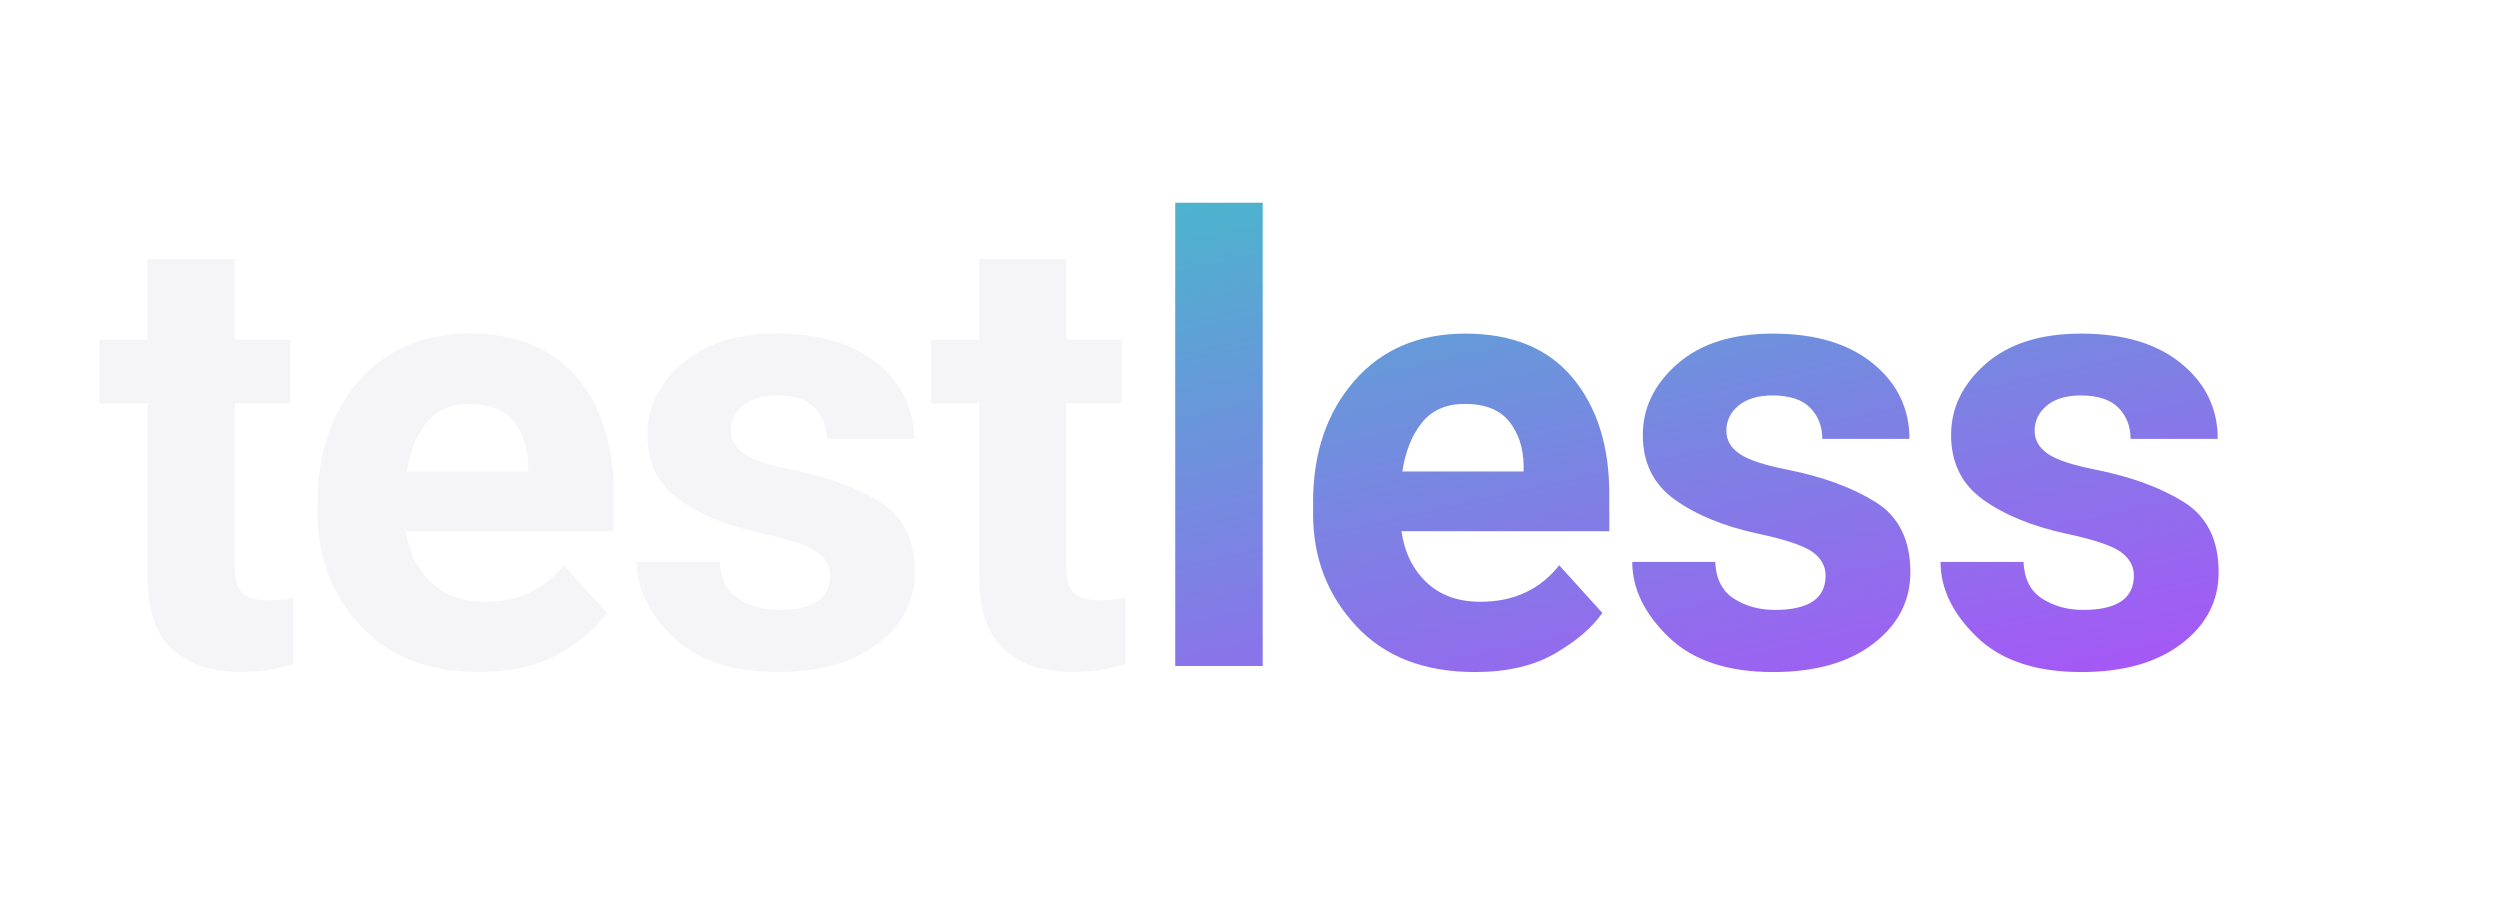
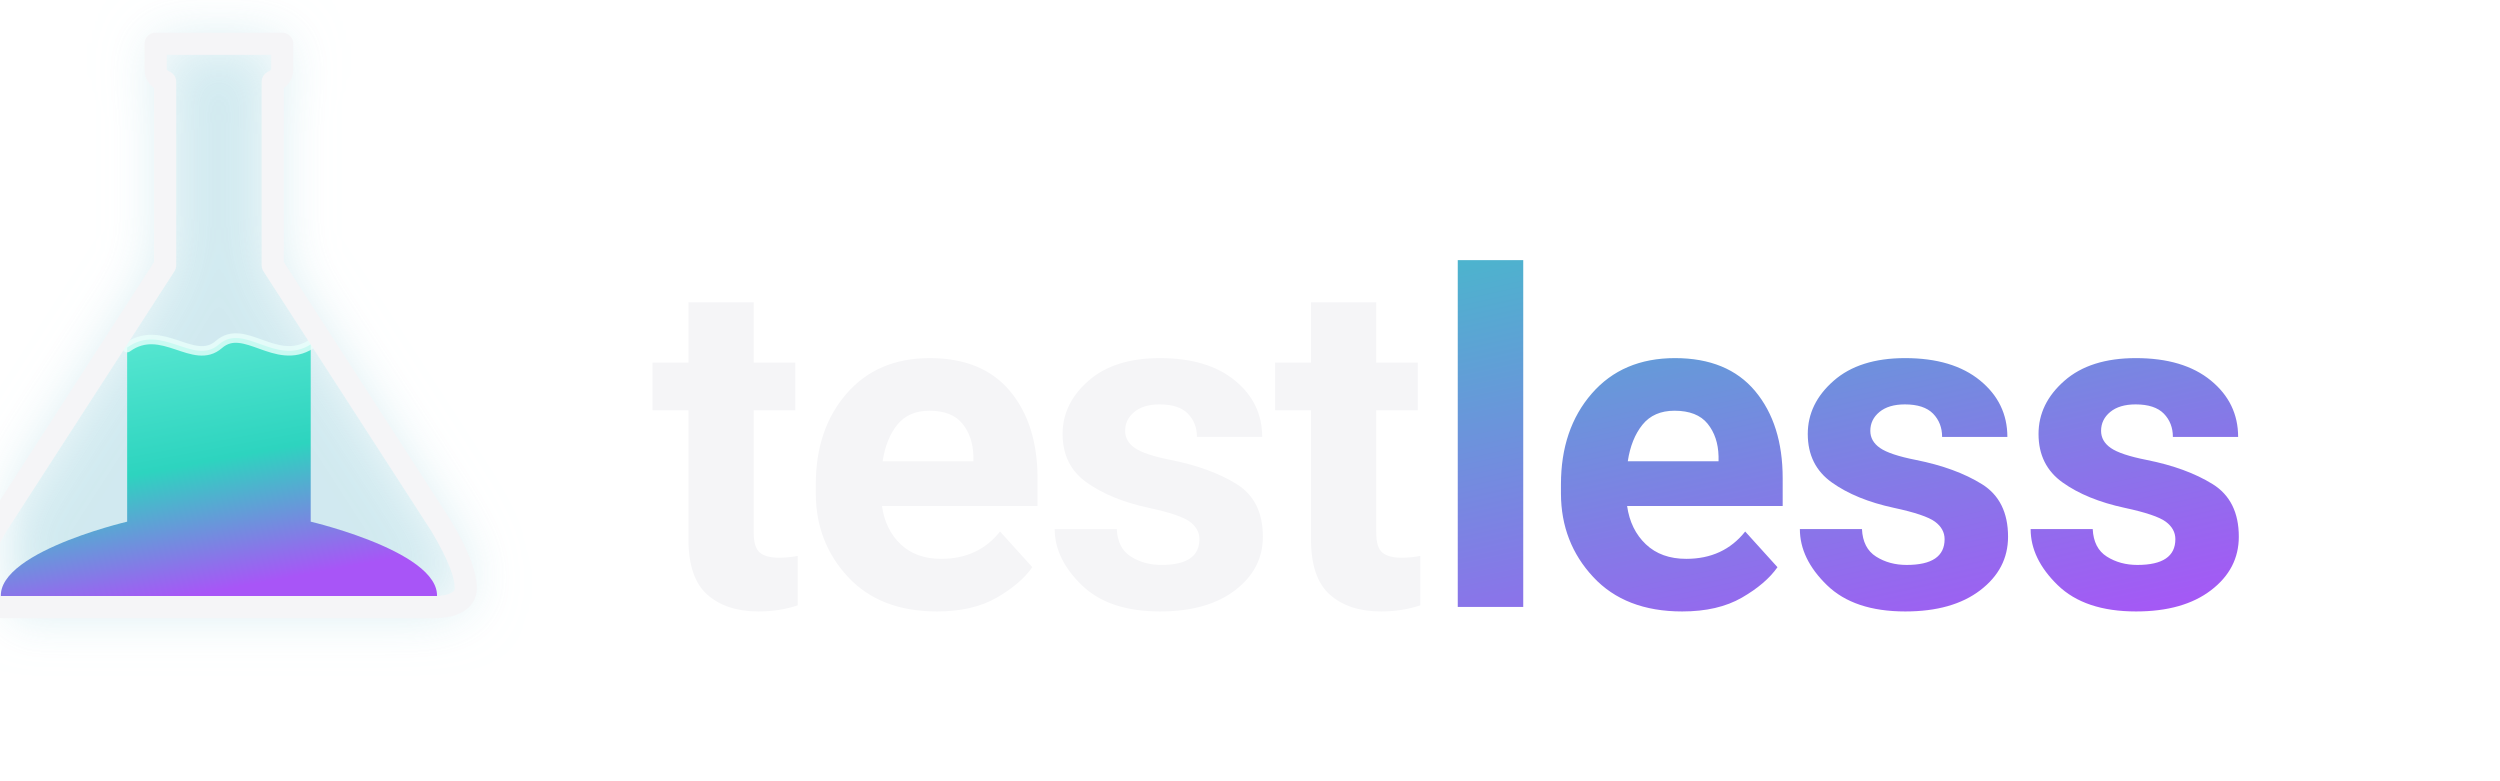
- <svg xmlns="http://www.w3.org/2000/svg" viewBox="-6 -5 259 95" role="img" aria-labelledby="testless-logo-dark-title">
+ <svg xmlns="http://www.w3.org/2000/svg" viewBox="-8 -20 346 108" role="img" aria-labelledby="testless-logo-dark-title">
  <defs>
    <linearGradient id="tl-grad-dark" x1="0%" y1="0%" x2="100%" y2="100%">
      <stop offset="0%" stop-color="#2dd4bf" />
      <stop offset="100%" stop-color="#a855f7" />
    </linearGradient>
+     <linearGradient id="tl-lockup-liquid-grad" x1="0%" y1="0%" x2="30%" y2="100%">
+       <stop offset="0%" stop-color="#5eead4" />
+       <stop offset="55%" stop-color="#2dd4bf" />
+       <stop offset="100%" stop-color="#a855f7" />
+     </linearGradient>
+     <filter id="tl-lockup-glow" x="-90%" y="-90%" width="280%" height="280%">
+       <feGaussianBlur stdDeviation="9" result="b" />
+       <feColorMatrix in="b" type="matrix" values="0 0 0 0 0.36                 0 0 0 0 0.66                 0 0 0 0 0.75                 0 0 0 0.9 0" />
+     </filter>
  </defs>
-   <text x="4" y="64" font-family="ui-sans-serif, system-ui, -apple-system, 'Segoe UI', Roboto, Helvetica, Arial, sans-serif" font-weight="700" font-size="64" letter-spacing="-1" fill="#f5f5f7">test<tspan fill="url(#tl-grad-dark)">less</tspan>
+   <g transform="translate(-21.5,-22.7) scale(0.438)">
+     <path d="M80,20 L120,20 L120,28 C120,30 119,31 117,32 L117,90 L170,172 C176,182 178,188 178,192 C178,196 174,198 168,198 L32,198 C26,198 22,196 22,192 C22,188 24,182 30,172 L83,90 L83,32 C81,31 80,30 80,28 Z" fill="url(#tl-grad-dark)" opacity="0.55" filter="url(#tl-lockup-glow)" />
+     <path d="M71,116 C82,108 92,122 100,115 C108,108 118,122 129,115          L129,171 C129,171 176,182 168,198 L32,198 C24,182 71,171 71,171 Z" fill="url(#tl-lockup-liquid-grad)" />
+     <path d="M71,116 C82,108 92,122 100,115 C108,108 118,122 129,115" fill="none" stroke="#e8fffb" stroke-width="3" stroke-linecap="round" opacity="0.8" />
+     <path d="M80,20 L120,20 L120,28 C120,30 119,31 117,32 L117,90 L170,172 C176,182 178,188 178,192 C178,196 174,198 168,198 L32,198 C26,198 22,196 22,192 C22,188 24,182 30,172 L83,90 L83,32 C81,31 80,30 80,28 Z" fill="none" stroke="#f5f5f7" stroke-width="7" stroke-linejoin="round" stroke-linecap="round" />
+   </g>
+   <text x="82" y="64" font-family="ui-sans-serif, system-ui, -apple-system, 'Segoe UI', Roboto, Helvetica, Arial, sans-serif" font-weight="700" font-size="64" letter-spacing="-1" fill="#f5f5f7">test<tspan fill="url(#tl-grad-dark)">less</tspan>
  </text>
</svg>
